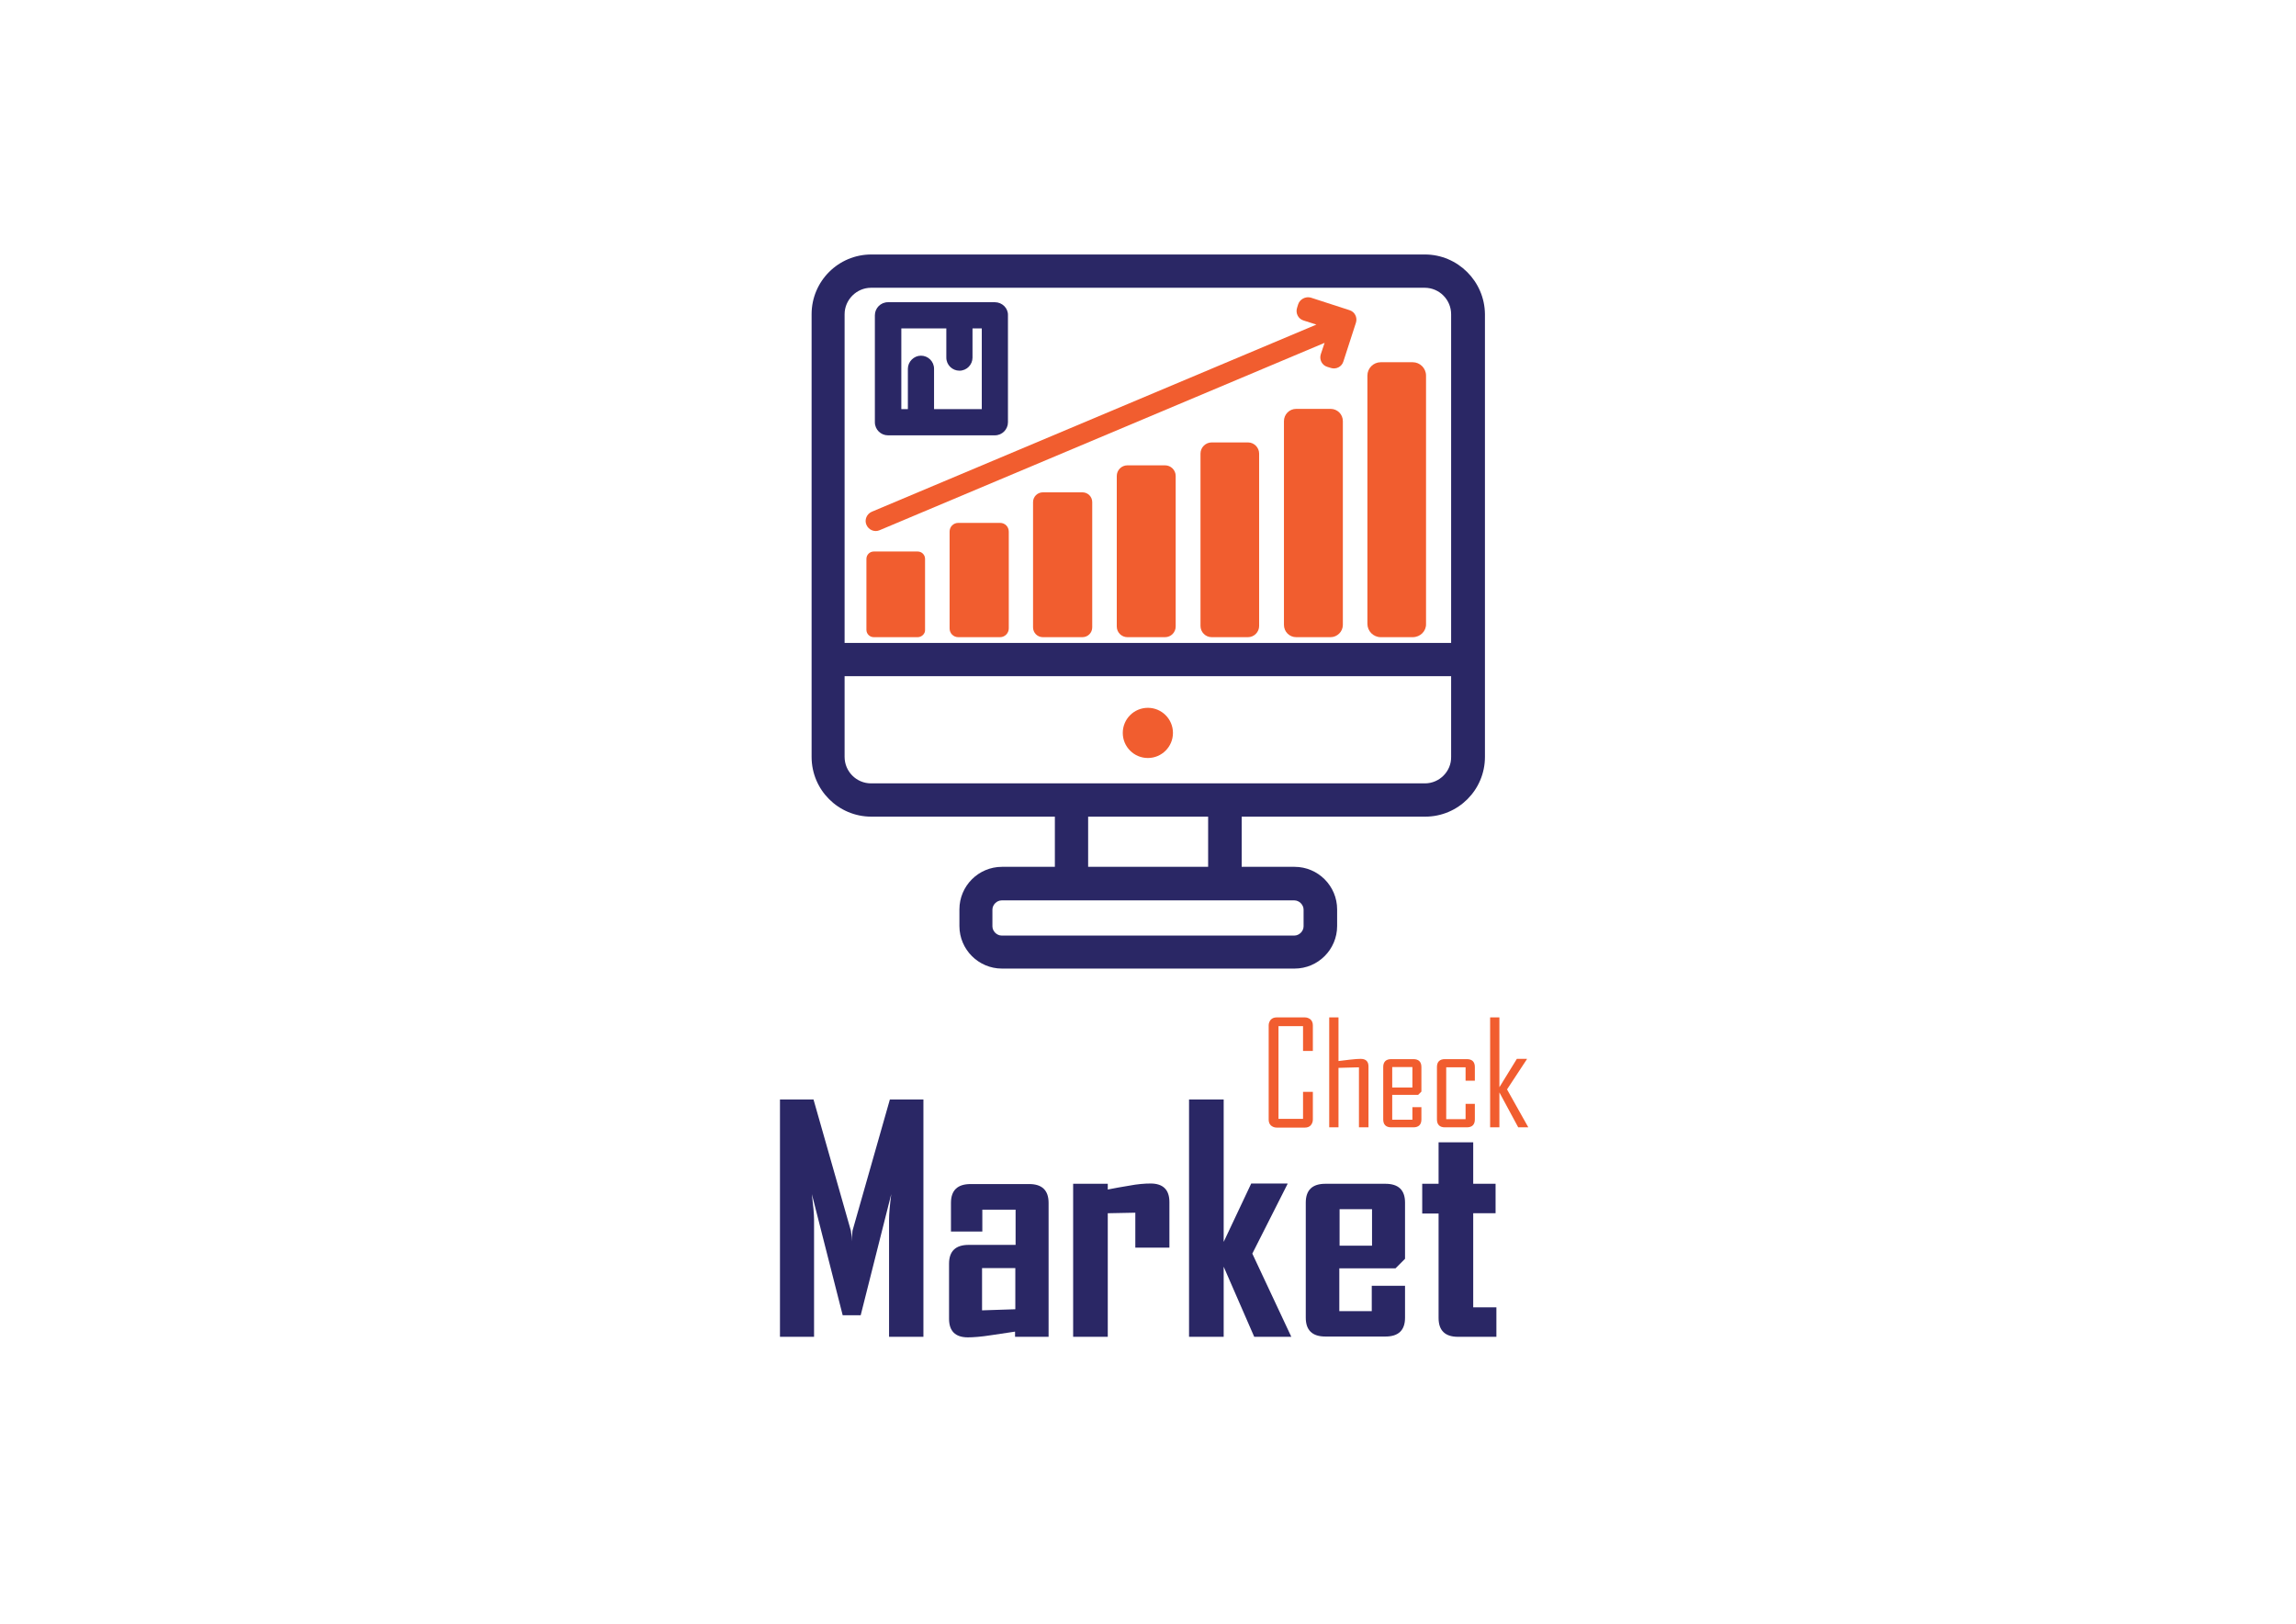
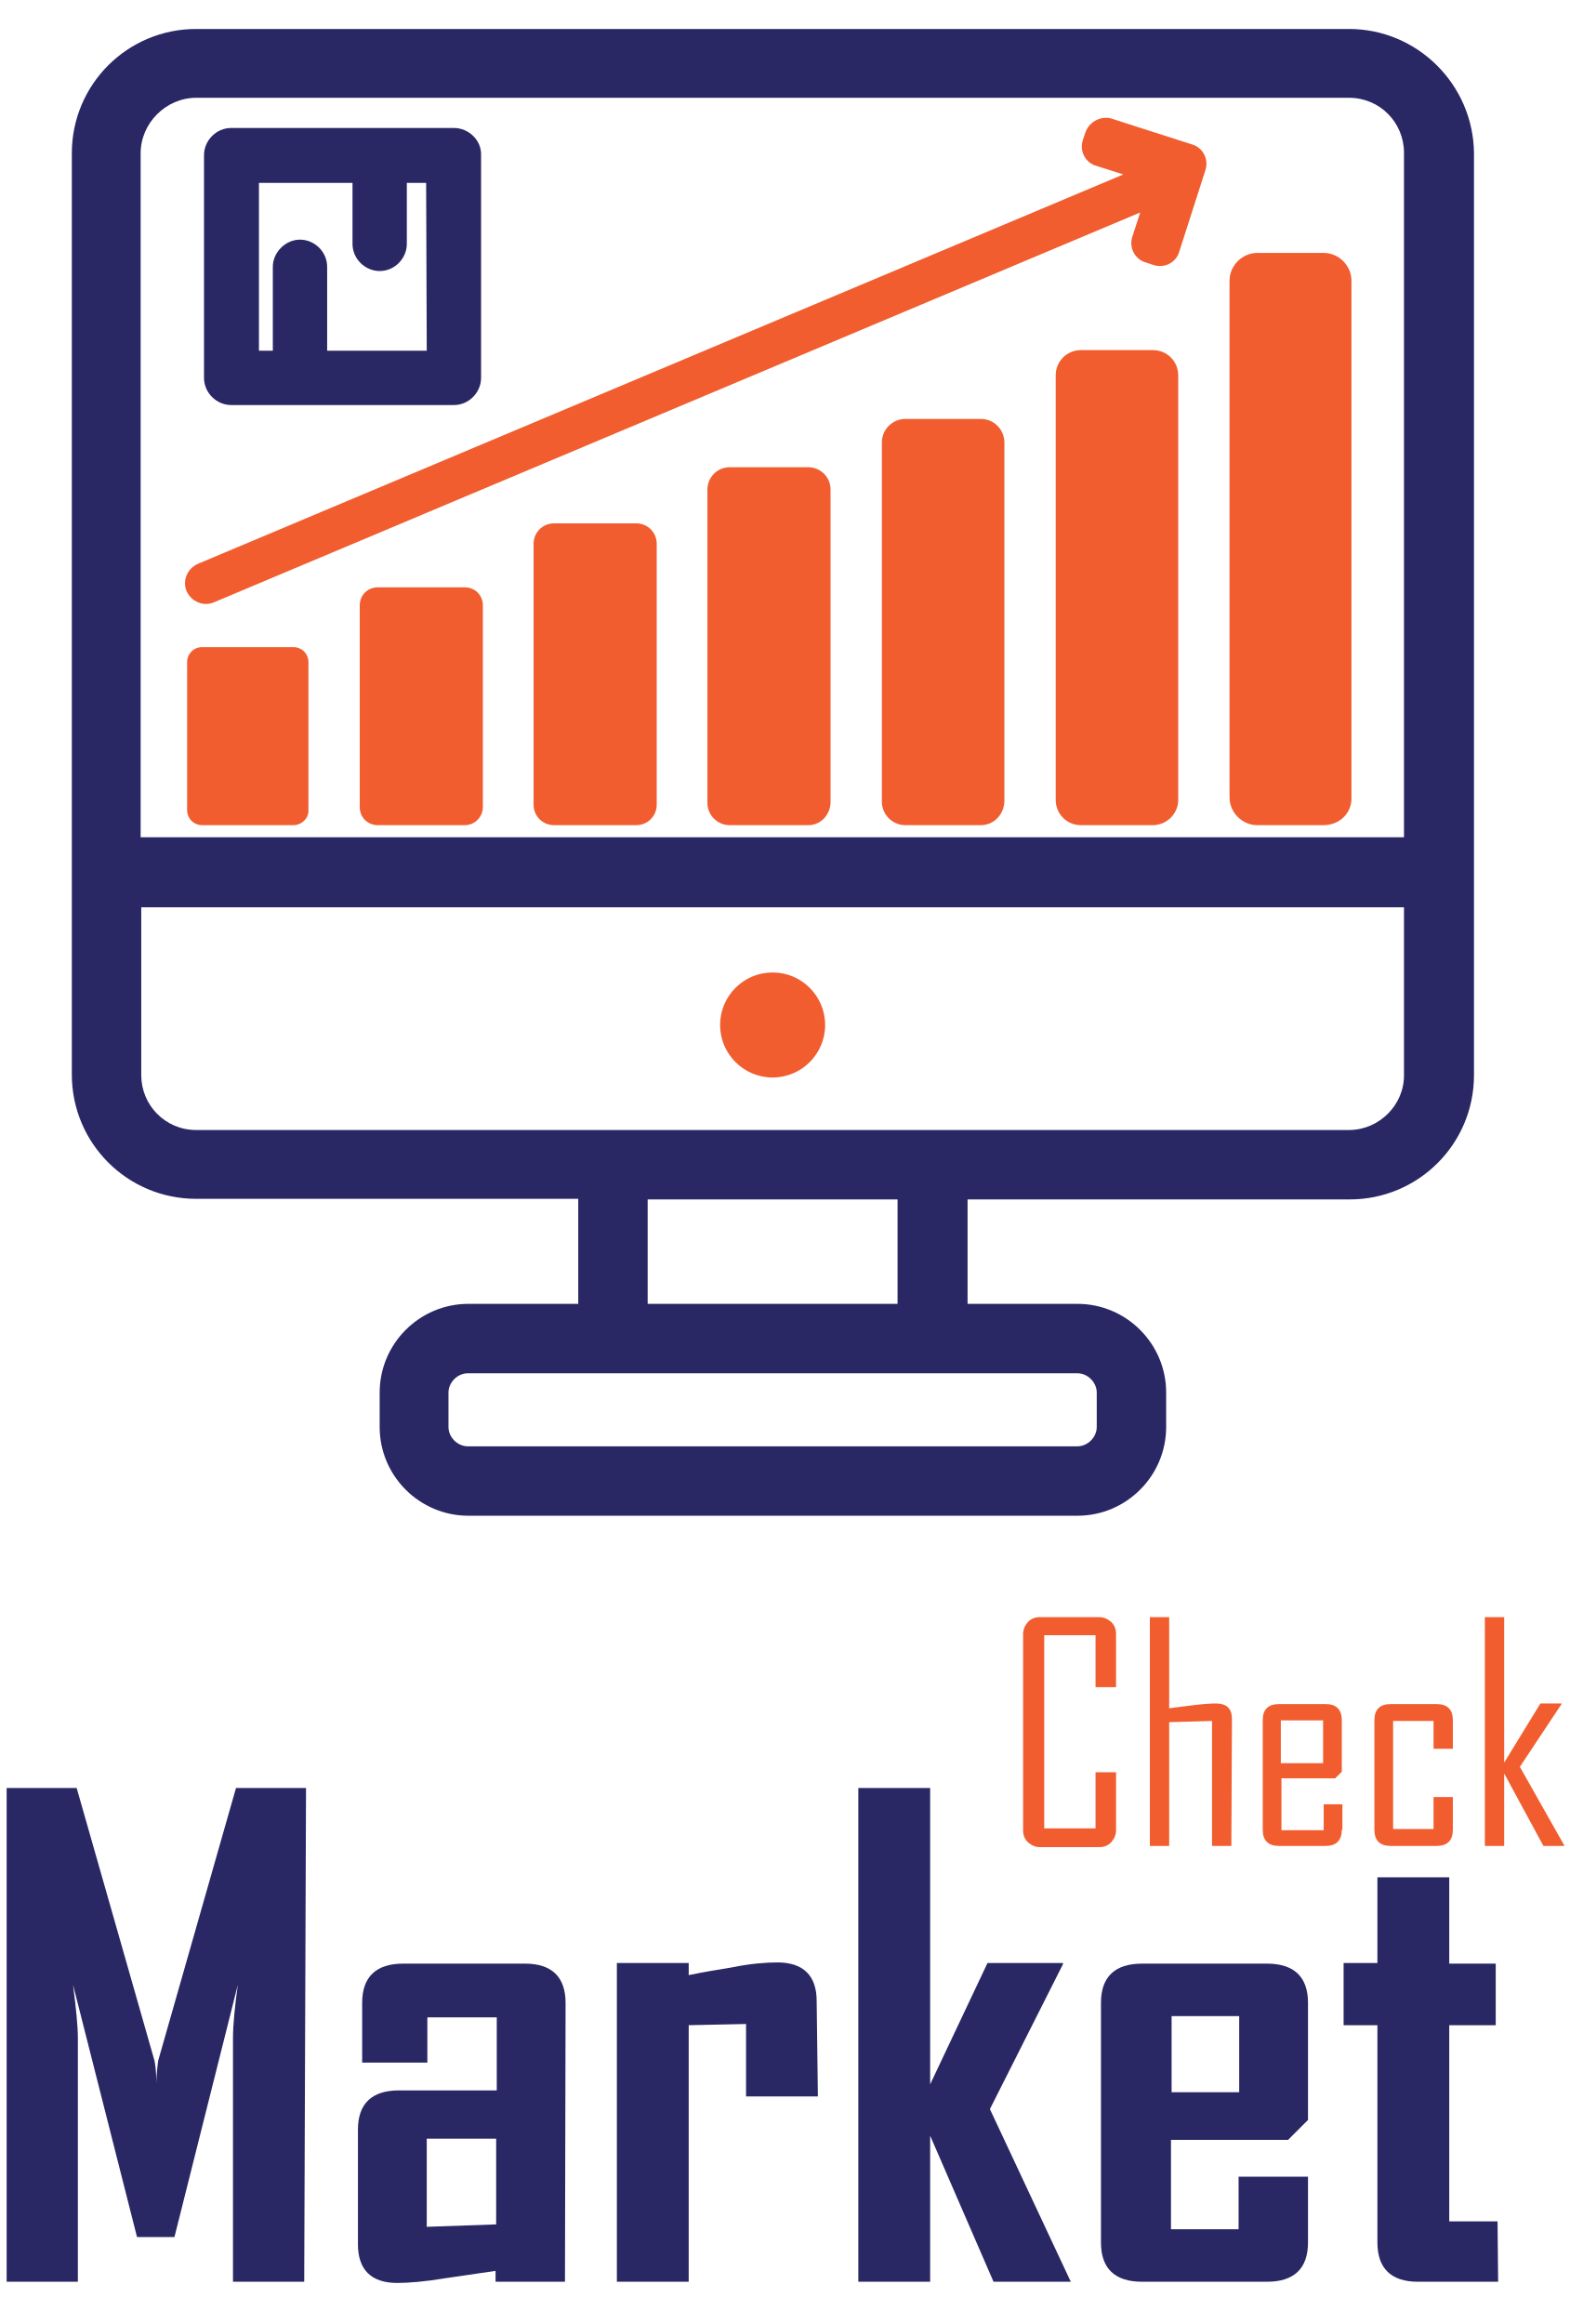
- <svg xmlns="http://www.w3.org/2000/svg" version="1.1" id="Layer_1" x="0px" y="0px" viewBox="0 0 841.9 595.3" enable-background="new 0 0 841.9 595.3" xml:space="preserve">
+ <svg xmlns="http://www.w3.org/2000/svg" version="1.1" id="Layer_1" x="0px" y="0px" viewBox="352 83 260 385" enable-background="new 352 83 260 385" xml:space="preserve">
  <g id="XMLID_2_">
    <g id="XMLID_1_">
      <g id="XMLID_20_">
        <g>
-           <path fill="#2A2765" d="M338.5,490.1H326v-42.9c0-2.3,0.3-5.4,0.8-9.4l-11.2,44.4h-6.6l-11.3-44.4c0.5,4.1,0.8,7.3,0.8,9.4v42.9      h-12.5v-87h12.3l13.7,48.1c0.1,0.5,0.3,1.8,0.3,3.9c0-0.9,0.1-2.2,0.3-3.9l13.7-48.1h12.3V490.1z" />
-           <path fill="#2A2765" d="M384.4,490.1h-12.2v-1.9c-2.9,0.4-5.8,0.9-8.7,1.3c-3.8,0.6-6.7,0.8-8.6,0.8c-4.6,0-6.9-2.3-6.9-6.8      v-20.2c0-4.6,2.4-6.9,7.2-6.9h17.2v-12.9h-12.2v8h-11.5v-10.5c0-4.6,2.4-6.9,7.2-6.9h21.5c4.7,0,7.1,2.3,7.1,6.9V490.1z       M372.3,480v-15.1h-12.2v15.5L372.3,480z" />
-           <path fill="#2A2765" d="M428.9,457.4h-12.6v-12.8l-10.1,0.2v45.3h-12.7V434h12.7v2.1c2.6-0.5,5.2-1,7.8-1.4      c3.1-0.6,5.8-0.8,7.9-0.8c4.6,0,6.9,2.3,6.9,6.8V457.4z" />
-           <path fill="#2A2765" d="M473.5,490.1h-13.6l-11.2-25.7v25.7H436v-87h12.7v52.2l10.1-21.4h13.3v0.2l-12.9,25.5L473.5,490.1z" />
-           <path fill="#2A2765" d="M515.2,483.1c0,4.6-2.4,6.9-7.2,6.9h-22c-4.8,0-7.2-2.3-7.2-6.9v-42.2c0-4.6,2.4-6.9,7.2-6.9h22      c4.8,0,7.2,2.3,7.2,6.9v20.6l-3.5,3.5h-20.6v15.7h11.9v-9.3h12.2V483.1z M503.1,456.7v-13.4h-11.9v13.4H503.1z" />
-           <path fill="#2A2765" d="M548.7,490.1h-14.1c-4.7,0-7.1-2.3-7.1-6.9v-38.3h-6V434h6v-15.2h12.7V434h8.2v10.8h-8.2v34.5h8.5V490.1      z" />
+           <path fill="#2A2765" d="M402.4,461h-11.8v-40.4c0-2.2,0.3-5.1,0.8-8.8l-10.5,41.8h-6.2l-10.6-41.8c0.5,3.9,0.8,6.9,0.8,8.8V461      h-11.8v-81.8h11.6l12.9,45.2c0.1,0.5,0.3,1.7,0.3,3.7c0-0.8,0.1-2.1,0.3-3.7l12.9-45.2h11.6L402.4,461L402.4,461z" />
+           <path fill="#2A2765" d="M445.6,461h-11.5v-1.8c-2.7,0.4-5.5,0.8-8.2,1.2c-3.6,0.6-6.3,0.8-8.1,0.8c-4.3,0-6.5-2.2-6.5-6.4v-19      c0-4.3,2.3-6.5,6.8-6.5h16.2v-12.1h-11.5v7.5H412v-9.9c0-4.3,2.3-6.5,6.8-6.5H439c4.4,0,6.7,2.2,6.7,6.5L445.6,461L445.6,461z       M434.2,451.5v-14.2h-11.5v14.6L434.2,451.5z" />
+           <path fill="#2A2765" d="M487.5,430.3h-11.9v-12l-9.5,0.2V461h-11.9v-52.8h11.9v2c2.4-0.5,4.9-0.9,7.3-1.3      c2.9-0.6,5.5-0.8,7.4-0.8c4.3,0,6.5,2.2,6.5,6.4L487.5,430.3L487.5,430.3z" />
+           <path fill="#2A2765" d="M529.4,461h-12.8l-10.5-24.2V461h-11.9v-81.8h11.9v49.1l9.5-20.1h12.5v0.2l-12.1,24L529.4,461z" />
+           <path fill="#2A2765" d="M568.7,454.5c0,4.3-2.3,6.5-6.8,6.5h-20.7c-4.5,0-6.8-2.2-6.8-6.5v-39.7c0-4.3,2.3-6.5,6.8-6.5h20.7      c4.5,0,6.8,2.2,6.8,6.5v19.4l-3.3,3.3H546v14.8h11.2v-8.7h11.5V454.5z M557.3,429.6V417h-11.2v12.6H557.3z" />
+           <path fill="#2A2765" d="M600.2,461h-13.3c-4.4,0-6.7-2.2-6.7-6.5v-36h-5.6v-10.3h5.6V394h11.9v14.3h7.7v10.2h-7.7v32.5h8      L600.2,461L600.2,461z" />
        </g>
      </g>
      <g id="XMLID_3_">
-         <path id="XMLID_16_" fill="#F15D2F" d="M481.4,410.5c0,0.8-0.3,1.5-0.8,2.1c-0.5,0.5-1.2,0.8-2.1,0.8h-10.4     c-0.8,0-1.5-0.3-2.1-0.8c-0.5-0.5-0.8-1.2-0.8-2.1v-34.6c0-0.8,0.3-1.5,0.8-2.1c0.5-0.5,1.2-0.8,2.1-0.8h10.4     c0.8,0,1.5,0.3,2.1,0.8c0.5,0.5,0.8,1.2,0.8,2.1v9.4h-3.6v-9.1h-9v34h9v-9.9h3.6V410.5z" />
-         <path id="XMLID_13_" fill="#F15D2F" d="M501.7,413.3h-3.4v-22l-7.5,0.2v21.8h-3.4V373h3.4V389c1.4-0.2,2.7-0.3,4.1-0.5     c1.7-0.2,3.1-0.3,4-0.3c1.9,0,2.9,0.9,2.9,2.8V413.3z" />
-         <path id="XMLID_10_" fill="#F15D2F" d="M521.2,410.4c0,1.9-1,2.9-2.9,2.9h-8.2c-1.9,0-2.9-1-2.9-2.9v-19.2c0-1.9,1-2.9,2.9-2.9     h8.2c1.9,0,2.9,1,2.9,2.9v9l-1.2,1.2h-9.5v9.1h7.4v-4.6h3.3V410.4z M517.9,398.7v-7.5h-7.4v7.5H517.9z" />
-         <path id="XMLID_8_" fill="#F15D2F" d="M540.8,410.4c0,1.9-1,2.9-2.9,2.9h-8.1c-1.9,0-2.9-1-2.9-2.9v-19.2c0-1.9,1-2.9,2.9-2.9     h8.1c1.9,0,2.9,1,2.9,2.9v5h-3.4v-4.9h-7.1v19h7.1v-5.6h3.4V410.4z" />
-         <path id="XMLID_6_" fill="#F15D2F" d="M560.4,413.3h-3.7l-6.9-12.8v12.8h-3.4V373h3.4v25.6l6.4-10.4h3.7v0.1l-7.3,11.1     L560.4,413.3z" />
+         <path id="XMLID_16_" fill="#F15D2F" d="M536.9,386.2c0,0.8-0.3,1.4-0.8,2c-0.5,0.5-1.1,0.8-2,0.8h-9.8c-0.8,0-1.4-0.3-2-0.8     c-0.5-0.5-0.8-1.1-0.8-2v-32.5c0-0.8,0.3-1.4,0.8-2c0.5-0.5,1.1-0.8,2-0.8h9.8c0.8,0,1.4,0.3,2,0.8c0.5,0.5,0.8,1.1,0.8,2v8.8     h-3.4v-8.6H525v32h8.5v-9.3h3.4V386.2z" />
+         <path id="XMLID_13_" fill="#F15D2F" d="M556,388.8h-3.2v-20.7l-7.1,0.2v20.5h-3.2v-37.9h3.2v15.1c1.3-0.2,2.5-0.3,3.9-0.5     c1.6-0.2,2.9-0.3,3.8-0.3c1.8,0,2.7,0.8,2.7,2.6L556,388.8L556,388.8z" />
+         <path id="XMLID_10_" fill="#F15D2F" d="M574.3,386.1c0,1.8-0.9,2.7-2.7,2.7h-7.7c-1.8,0-2.7-0.9-2.7-2.7V368     c0-1.8,0.9-2.7,2.7-2.7h7.7c1.8,0,2.7,0.9,2.7,2.7v8.5l-1.1,1.1h-8.9v8.6h7v-4.3h3.1V386.1z M571.2,375.1V368h-7v7.1H571.2z" />
+         <path id="XMLID_8_" fill="#F15D2F" d="M592.7,386.1c0,1.8-0.9,2.7-2.7,2.7h-7.6c-1.8,0-2.7-0.9-2.7-2.7V368     c0-1.8,0.9-2.7,2.7-2.7h7.6c1.8,0,2.7,0.9,2.7,2.7v4.7h-3.2v-4.6h-6.7V386h6.7v-5.3h3.2V386.1z" />
+         <path id="XMLID_6_" fill="#F15D2F" d="M611.2,388.8h-3.5l-6.5-12v12H598v-37.9h3.2V375l6-9.8h3.5v0.1l-6.9,10.4L611.2,388.8z" />
      </g>
    </g>
    <g id="XMLID_5_">
-       <path id="XMLID_94_" fill="#2A2765" d="M522.5,93.3h-203c-12.1,0-21.9,9.8-21.9,21.9v162.3c0,12.1,9.8,21.9,21.9,21.9h67.3v18.4    h-19.4c-8.6,0-15.6,7-15.6,15.6v6.1c0,8.6,7,15.6,15.6,15.6h107.3c8.6,0,15.6-7,15.6-15.6v-6.1c0-8.6-7-15.6-15.6-15.6h-19.4    v-18.4h67.3c12.1,0,21.9-9.8,21.9-21.9V115.2C544.4,103.1,534.5,93.3,522.5,93.3z M319.4,105.5h203c5.4,0,9.7,4.4,9.7,9.7v120.5    H309.7V115.2C309.7,109.9,314.1,105.5,319.4,105.5z M474.6,330.1c1.8,0,3.4,1.6,3.4,3.4v6.1c0,1.8-1.6,3.4-3.4,3.4H367.3    c-1.8,0-3.4-1.6-3.4-3.4v-6.1c0-1.8,1.6-3.4,3.4-3.4h19.4h68.5H474.6z M443,317.8h-44v-18.4h44V317.8z M522.5,287.2h-67.3h-68.5    h-67.3c-5.4,0-9.7-4.4-9.7-9.7v-29.6h222.4v29.6C532.2,282.8,527.8,287.2,522.5,287.2z" />
+       <path id="XMLID_94_" fill="#2A2765" d="M575.5,87.8h-191c-11.4,0-20.6,9.2-20.6,20.6V261c0,11.4,9.2,20.6,20.6,20.6h63.3V299    h-18.2c-8.1,0-14.7,6.6-14.7,14.7v5.7c0,8.1,6.6,14.7,14.7,14.7h100.9c8.1,0,14.7-6.6,14.7-14.7v-5.7c0-8.1-6.6-14.7-14.7-14.7    h-18.2v-17.3h63.3c11.4,0,20.6-9.2,20.6-20.6V108.4C596.1,97,586.8,87.8,575.5,87.8z M384.5,99.2h191c5.1,0,9.1,4.1,9.1,9.1v113.4    H375.3V108.4C375.3,103.4,379.5,99.2,384.5,99.2z M530.5,310.5c1.7,0,3.2,1.5,3.2,3.2v5.7c0,1.7-1.5,3.2-3.2,3.2H429.5    c-1.7,0-3.2-1.5-3.2-3.2v-5.7c0-1.7,1.5-3.2,3.2-3.2h18.2h64.4H530.5z M500.7,299h-41.4v-17.3h41.4V299z M575.5,270.2h-63.3h-64.4    h-63.3c-5.1,0-9.1-4.1-9.1-9.1v-27.8h209.2V261C584.7,266,580.5,270.2,575.5,270.2z" />
      <g id="XMLID_4_">
-         <circle id="XMLID_93_" fill="#F15D2F" cx="420.9" cy="268.7" r="9.2" />
-         <path id="XMLID_92_" fill="#F15D2F" d="M518,233.6h-11.7c-2.7,0-4.9-2.2-4.9-4.9v-91c0-2.7,2.2-4.9,4.9-4.9H518     c2.7,0,4.9,2.2,4.9,4.9v91C523,231.4,520.8,233.6,518,233.6z" />
-         <path id="XMLID_91_" fill="#F15D2F" d="M487.9,233.6h-12.6c-2.5,0-4.5-2-4.5-4.5v-74.7c0-2.5,2-4.5,4.5-4.5h12.6     c2.5,0,4.5,2,4.5,4.5v74.7C492.4,231.6,490.3,233.6,487.9,233.6z" />
-         <path id="XMLID_90_" fill="#F15D2F" d="M457.6,233.6h-13.3c-2.3,0-4.1-1.9-4.1-4.1v-63.2c0-2.3,1.9-4.1,4.1-4.1h13.3     c2.3,0,4.1,1.9,4.1,4.1v63.2C461.7,231.7,459.9,233.6,457.6,233.6z" />
-         <path id="XMLID_89_" fill="#F15D2F" d="M427.2,233.6h-13.8c-2.1,0-3.9-1.7-3.9-3.9v-55.2c0-2.1,1.7-3.9,3.9-3.9h13.8     c2.1,0,3.9,1.7,3.9,3.9v55.2C431.1,231.8,429.4,233.6,427.2,233.6z" />
-         <path id="XMLID_88_" fill="#F15D2F" d="M396.9,233.6h-14.5c-2,0-3.6-1.6-3.6-3.6v-45.9c0-2,1.6-3.6,3.6-3.6h14.5     c2,0,3.6,1.6,3.6,3.6V230C400.5,232,398.9,233.6,396.9,233.6z" />
-         <path id="XMLID_86_" fill="#F15D2F" d="M366.7,233.6h-15.3c-1.8,0-3.2-1.4-3.2-3.2v-35.5c0-1.8,1.4-3.2,3.2-3.2h15.3     c1.8,0,3.2,1.4,3.2,3.2v35.5C369.9,232.1,368.5,233.6,366.7,233.6z" />
-         <path id="XMLID_85_" fill="#F15D2F" d="M336.5,233.6h-16.1c-1.5,0-2.7-1.2-2.7-2.7v-26c0-1.5,1.2-2.7,2.7-2.7h16.1     c1.5,0,2.7,1.2,2.7,2.7v26C339.3,232.3,338,233.6,336.5,233.6z" />
-         <path id="XMLID_84_" fill="#F15D2F" d="M476,111.6l-0.4,1.3c-0.6,1.9,0.4,4,2.4,4.6l4.7,1.5l-163,68.6c-1.9,0.8-2.8,3-2,4.8h0     c0.8,1.9,3,2.8,4.8,2l163.2-68.7l-1.4,4.2c-0.6,1.9,0.4,4,2.4,4.6l1.3,0.4c1.9,0.6,4-0.4,4.6-2.4l4.6-14.2c0.6-1.9-0.4-4-2.4-4.6     l-14.2-4.6C478.7,108.6,476.6,109.7,476,111.6z" />
-         <path id="XMLID_15_" fill="#2A2765" d="M364.8,110.8h-39.2c-2.7,0-4.8,2.2-4.8,4.8v39.2c0,2.7,2.2,4.8,4.8,4.8h39.2     c2.7,0,4.8-2.2,4.8-4.8v-39.2C369.7,113,367.5,110.8,364.8,110.8z M360,150h-17.5v-14.8c0-2.7-2.2-4.8-4.8-4.8s-4.8,2.2-4.8,4.8     V150h-2.4v-29.6H347v10.7c0,2.7,2.2,4.8,4.8,4.8c2.7,0,4.8-2.2,4.8-4.8v-10.7h3.4V150z" />
+         <circle id="XMLID_93_" fill="#F15D2F" cx="480" cy="252.8" r="8.7" />
+         <path id="XMLID_92_" fill="#F15D2F" d="M571.3,219.7h-11c-2.5,0-4.6-2.1-4.6-4.6v-85.6c0-2.5,2.1-4.6,4.6-4.6h11     c2.5,0,4.6,2.1,4.6,4.6v85.6C576,217.7,573.9,219.7,571.3,219.7z" />
+         <path id="XMLID_91_" fill="#F15D2F" d="M543,219.7h-11.9c-2.4,0-4.2-1.9-4.2-4.2v-70.3c0-2.4,1.9-4.2,4.2-4.2H543     c2.4,0,4.2,1.9,4.2,4.2v70.3C547.2,217.9,545.2,219.7,543,219.7z" />
+         <path id="XMLID_90_" fill="#F15D2F" d="M514.5,219.7H502c-2.2,0-3.9-1.8-3.9-3.9v-59.5c0-2.2,1.8-3.9,3.9-3.9h12.5     c2.2,0,3.9,1.8,3.9,3.9v59.5C518.3,218,516.6,219.7,514.5,219.7z" />
+         <path id="XMLID_89_" fill="#F15D2F" d="M485.9,219.7h-13c-2,0-3.7-1.6-3.7-3.7v-51.9c0-2,1.6-3.7,3.7-3.7h13c2,0,3.7,1.6,3.7,3.7     v51.9C489.5,218.1,487.9,219.7,485.9,219.7z" />
+         <path id="XMLID_88_" fill="#F15D2F" d="M457.4,219.7h-13.6c-1.9,0-3.4-1.5-3.4-3.4v-43.2c0-1.9,1.5-3.4,3.4-3.4h13.6     c1.9,0,3.4,1.5,3.4,3.4v43.2C460.8,218.2,459.3,219.7,457.4,219.7z" />
+         <path id="XMLID_86_" fill="#F15D2F" d="M429,219.7h-14.4c-1.7,0-3-1.3-3-3v-33.4c0-1.7,1.3-3,3-3H429c1.7,0,3,1.3,3,3v33.4     C432,218.3,430.7,219.7,429,219.7z" />
+         <path id="XMLID_85_" fill="#F15D2F" d="M400.6,219.7h-15.1c-1.4,0-2.5-1.1-2.5-2.5v-24.5c0-1.4,1.1-2.5,2.5-2.5h15.1     c1.4,0,2.5,1.1,2.5,2.5v24.5C403.2,218.5,402,219.7,400.6,219.7z" />
+         <path id="XMLID_84_" fill="#F15D2F" d="M531.8,105l-0.4,1.2c-0.6,1.8,0.4,3.8,2.3,4.3l4.4,1.4l-153.3,64.5     c-1.8,0.8-2.6,2.8-1.9,4.5l0,0c0.8,1.8,2.8,2.6,4.5,1.9l153.5-64.6l-1.3,4c-0.6,1.8,0.4,3.8,2.3,4.3l1.2,0.4     c1.8,0.6,3.8-0.4,4.3-2.3l4.3-13.4c0.6-1.8-0.4-3.8-2.3-4.3l-13.4-4.3C534.3,102.2,532.4,103.2,531.8,105z" />
+         <path id="XMLID_15_" fill="#2A2765" d="M427.2,104.2h-36.9c-2.5,0-4.5,2.1-4.5,4.5v36.9c0,2.5,2.1,4.5,4.5,4.5h36.9     c2.5,0,4.5-2.1,4.5-4.5v-36.9C431.8,106.3,429.7,104.2,427.2,104.2z M422.7,141.1h-16.5v-13.9c0-2.5-2.1-4.5-4.5-4.5     s-4.5,2.1-4.5,4.5v13.9h-2.3v-27.8h15.5v10.1c0,2.5,2.1,4.5,4.5,4.5c2.5,0,4.5-2.1,4.5-4.5v-10.1h3.2L422.7,141.1L422.7,141.1z" />
      </g>
    </g>
  </g>
</svg>
